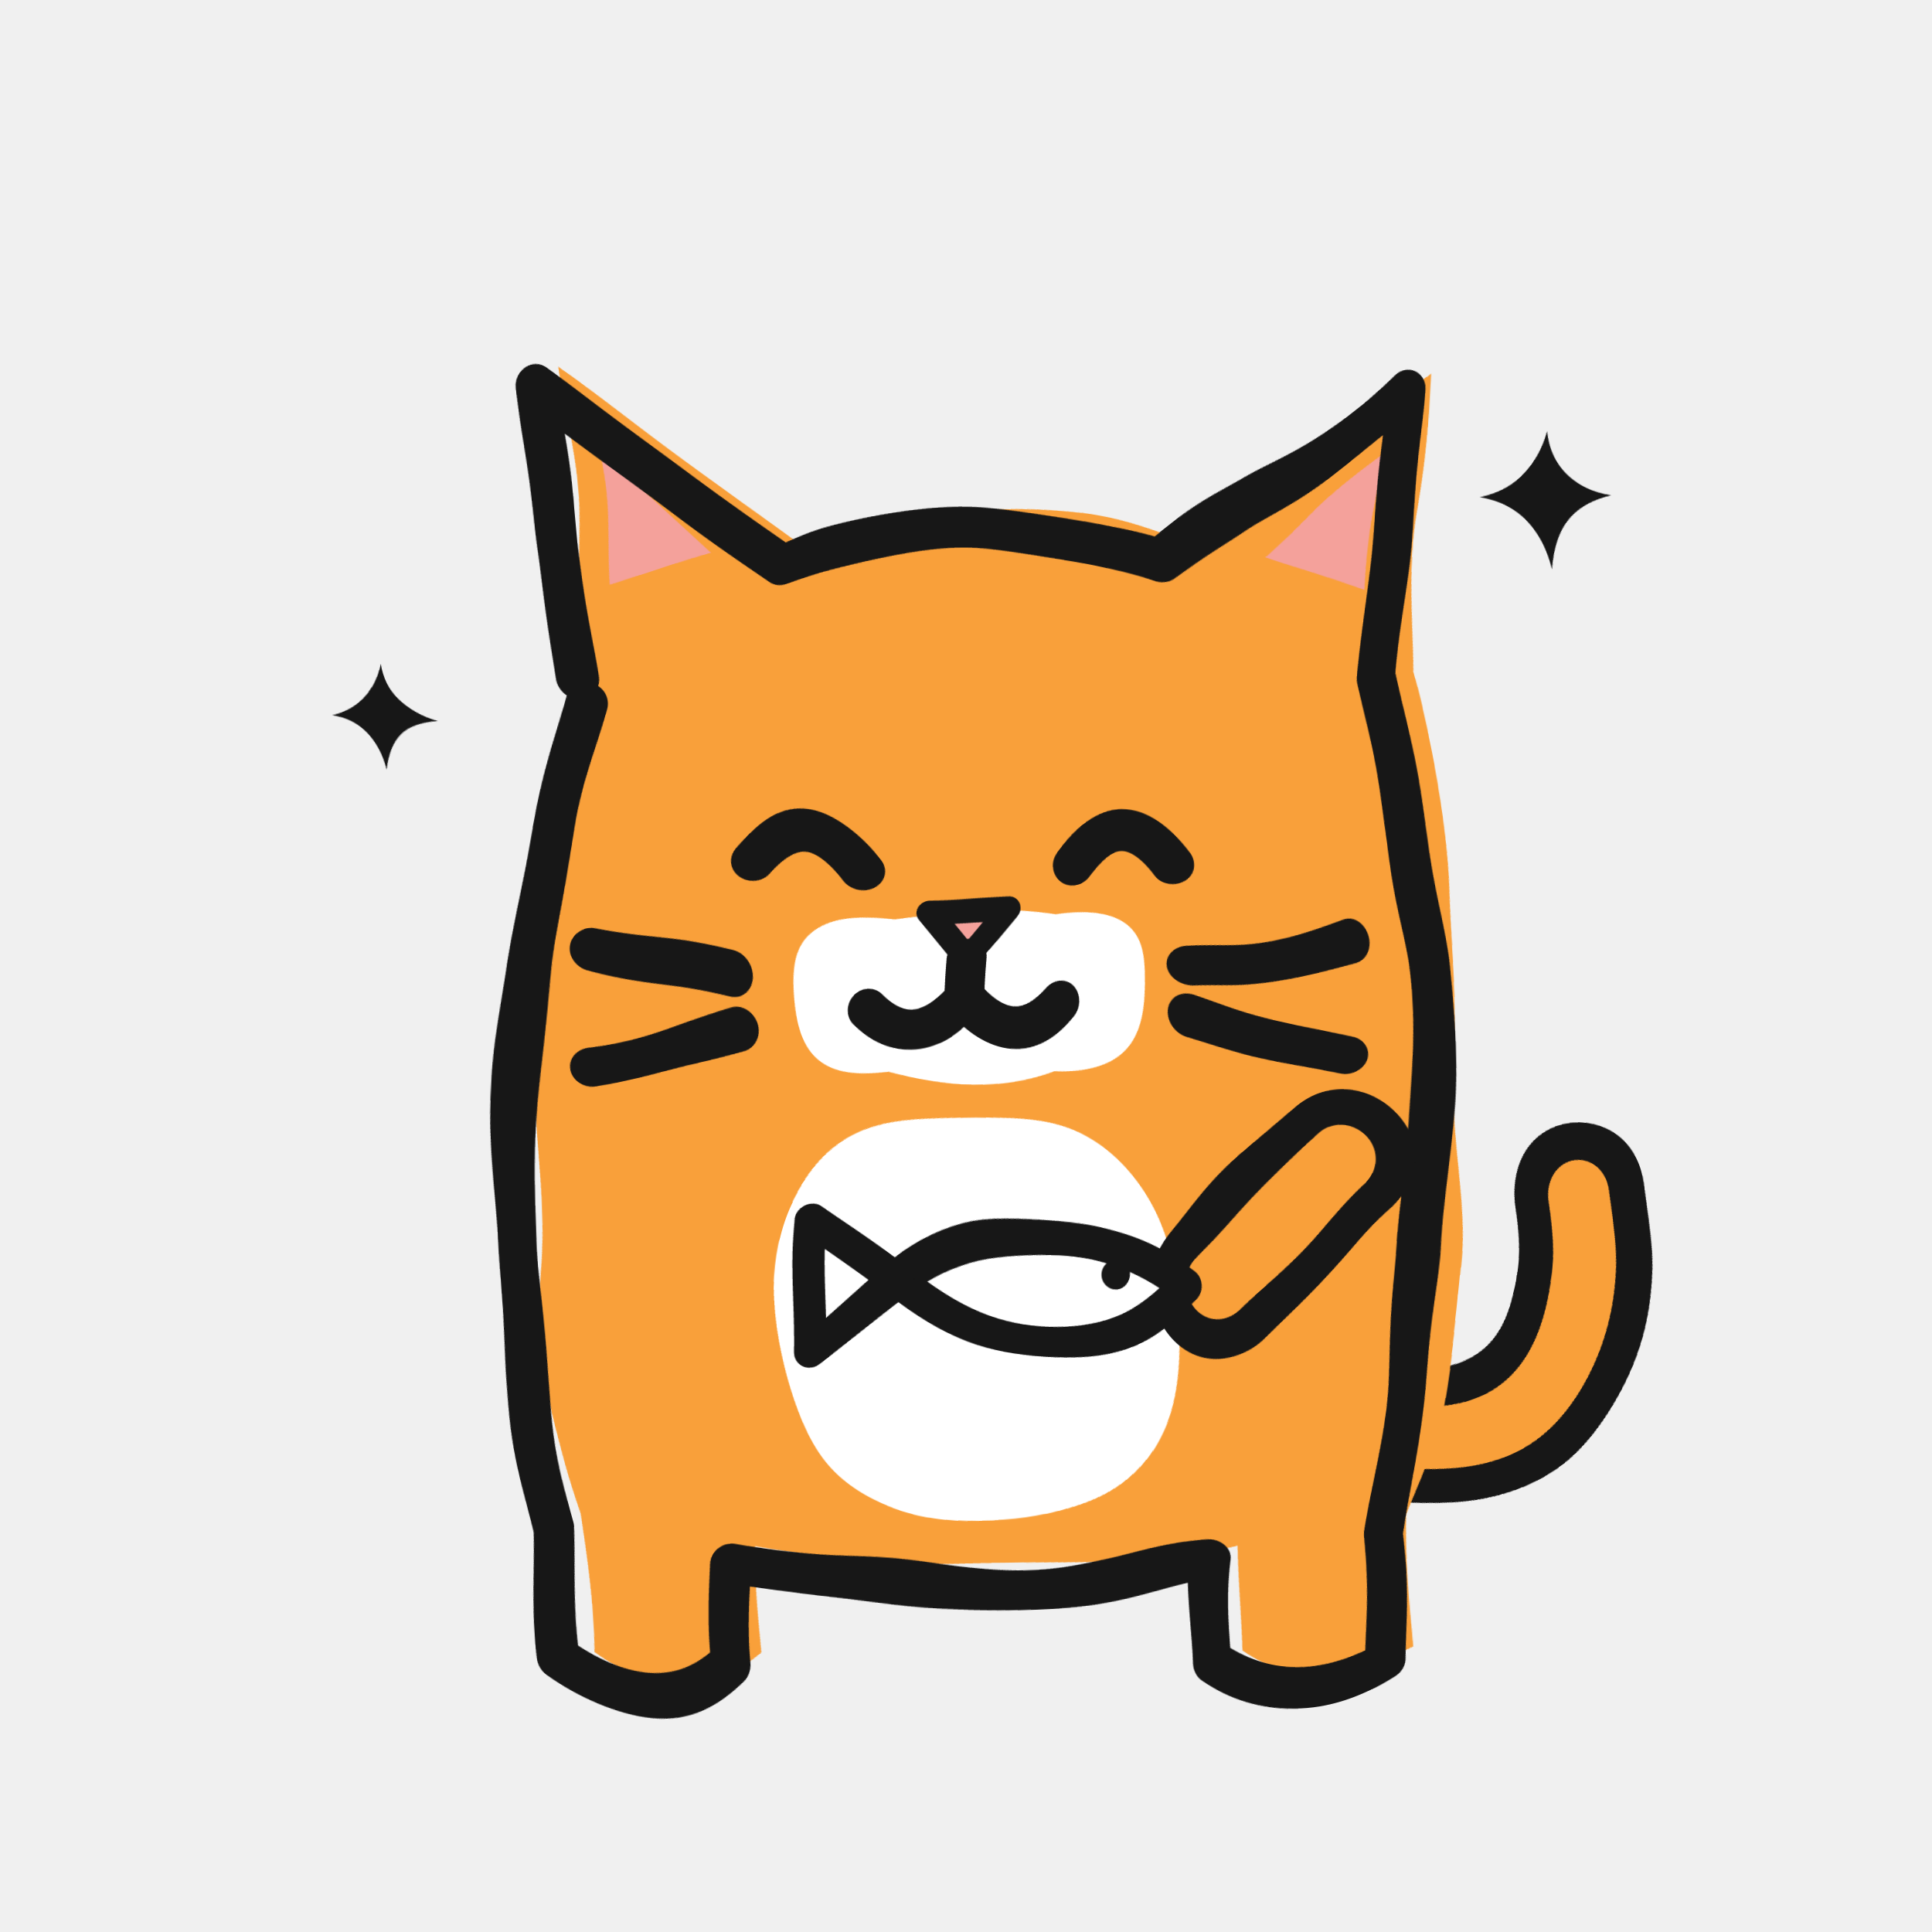
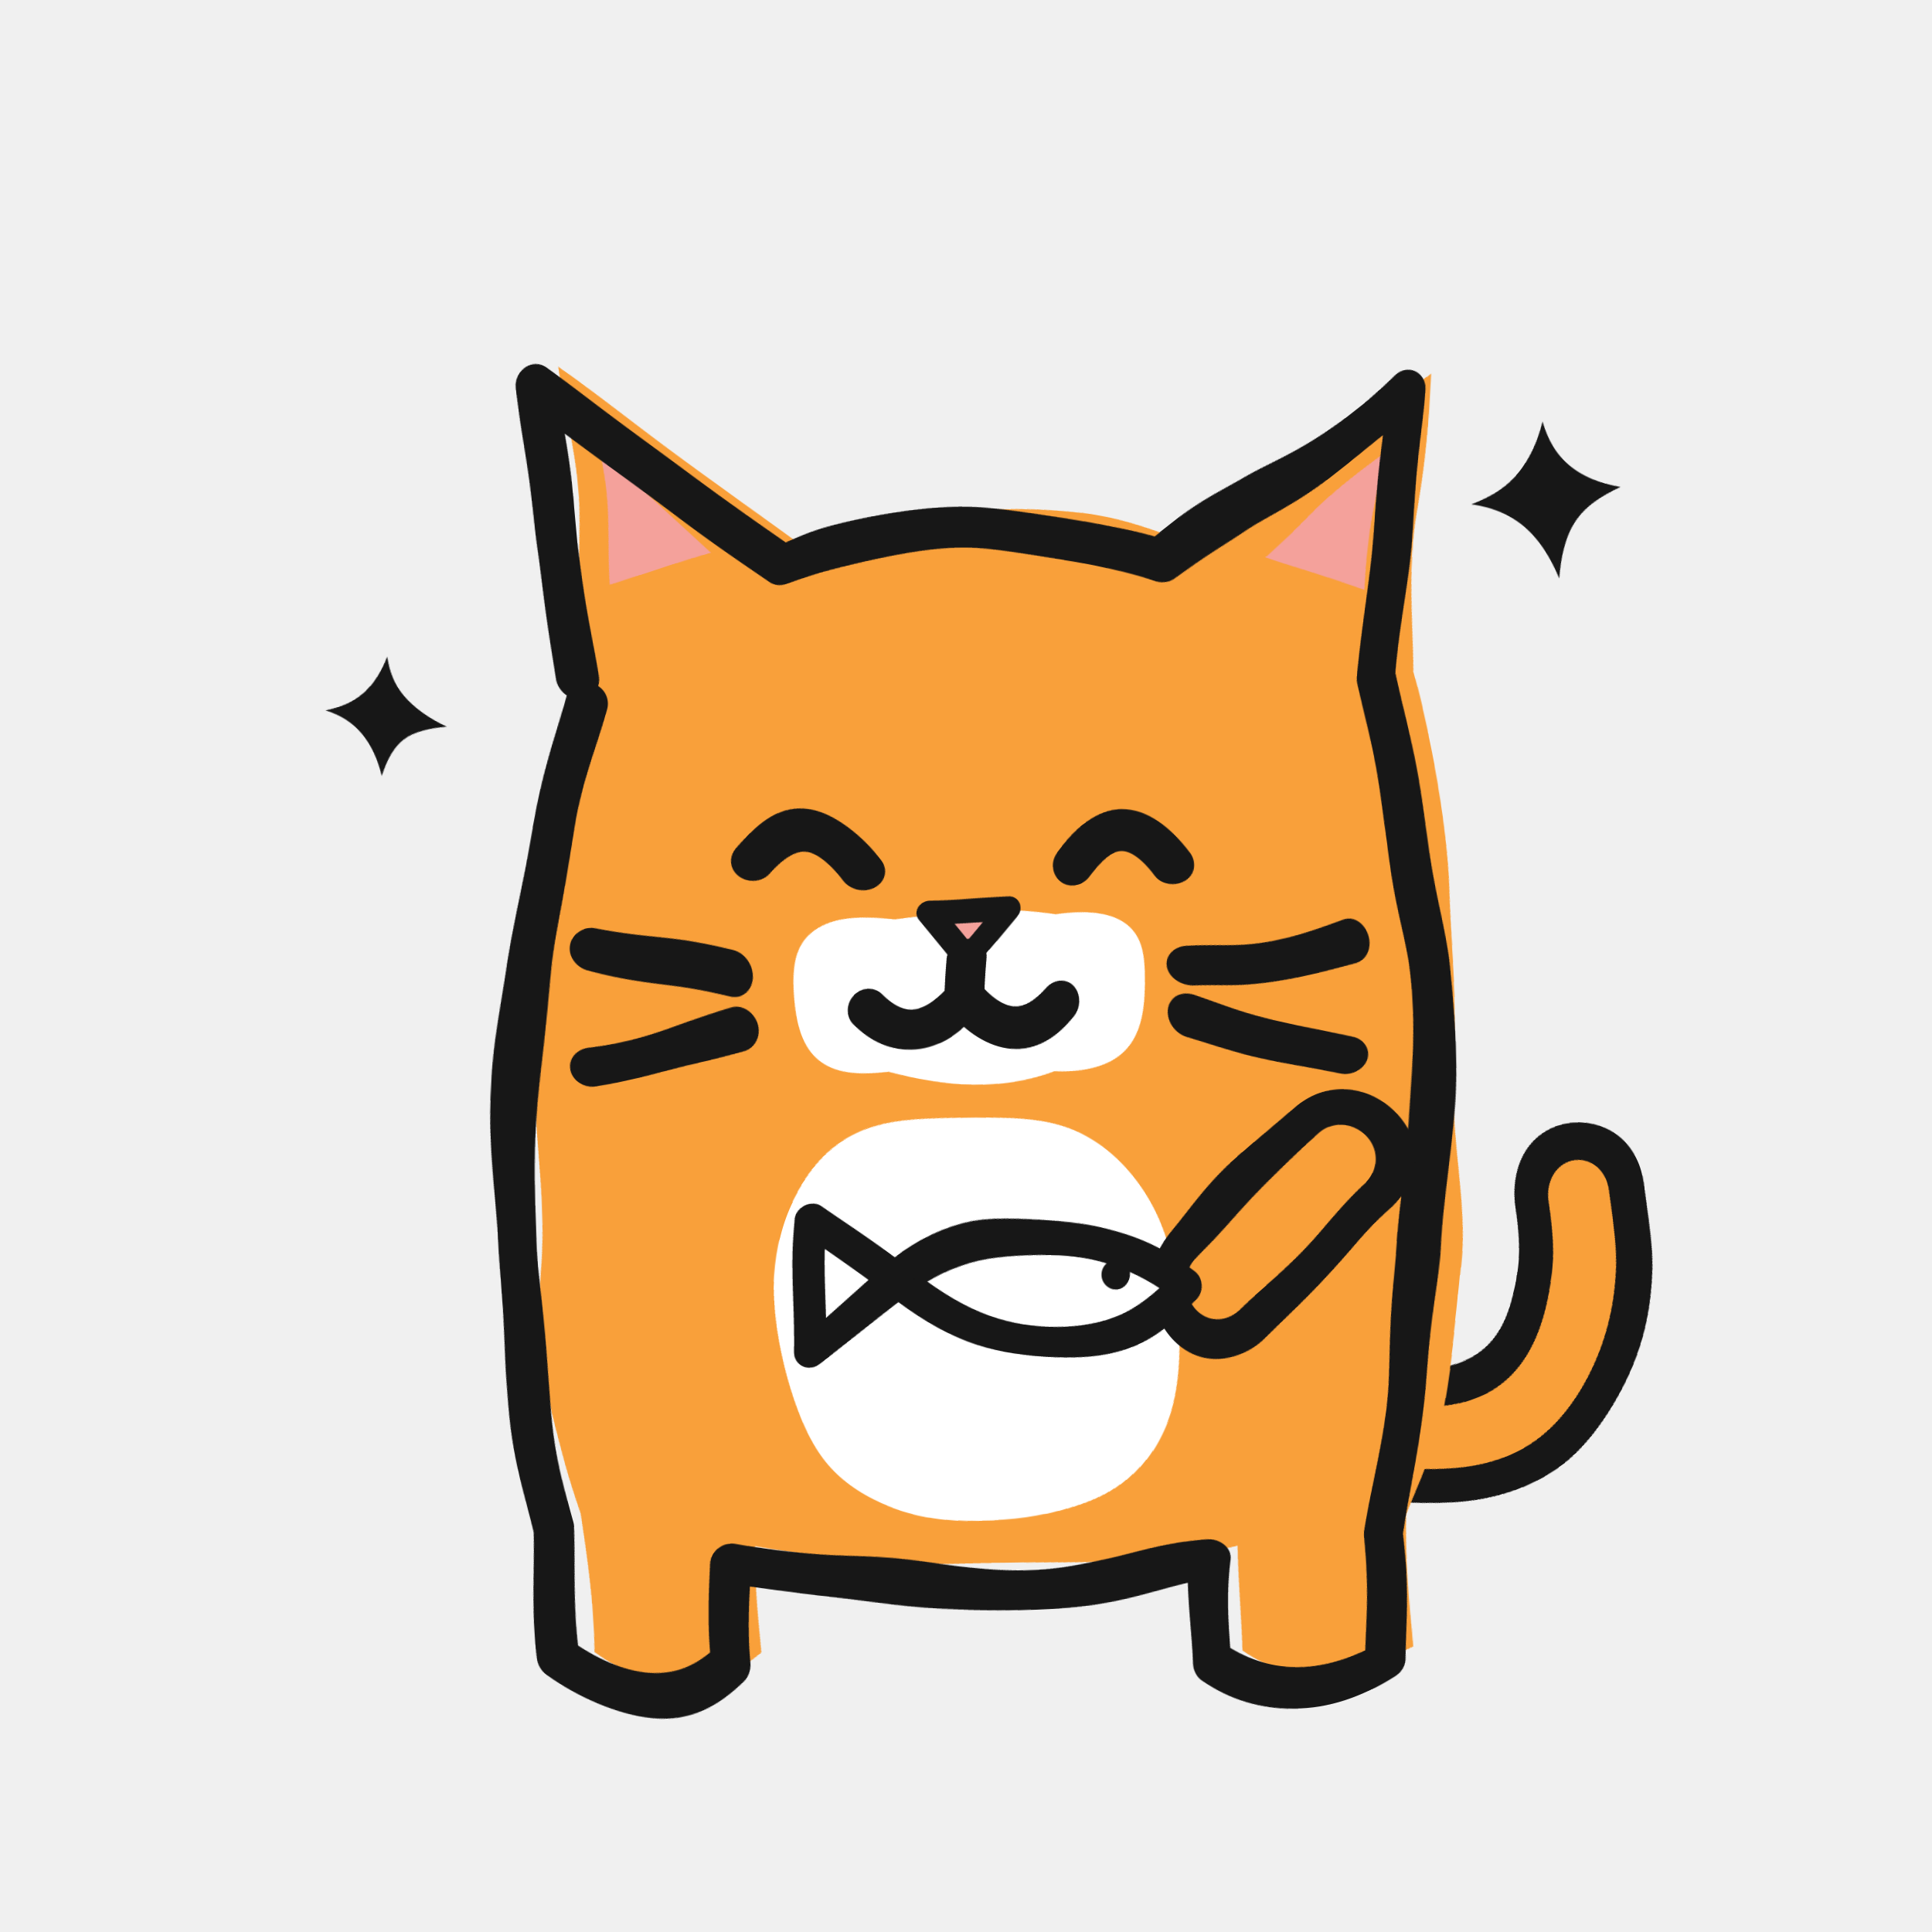
<svg xmlns="http://www.w3.org/2000/svg" viewBox="-16 -16 232 232">
  <defs>
    <filter id="wob-line" x="-10%" y="-10%" width="120%" height="120%">
      <feTurbulence type="fractalNoise" baseFrequency="0.03" numOctaves="2" seed="4" result="n" />
      <feDisplacementMap in="SourceGraphic" in2="n" scale="5" />
    </filter>
    <filter id="wob-fill" x="-10%" y="-10%" width="120%" height="120%">
      <feTurbulence type="fractalNoise" baseFrequency="0.022" numOctaves="2" seed="11" result="n" />
      <feDisplacementMap in="SourceGraphic" in2="n" scale="8" />
    </filter>
    <clipPath id="frame">
      <rect x="-16" y="-16" width="232" height="216" />
    </clipPath>
  </defs>
  <g>
    <g filter="url(#wob-line)" />
    <g transform="">
      <g filter="url(#wob-fill)">
        <path d="M152 156 q24 -2 22 -28" fill="none" stroke="#171717" stroke-width="17" stroke-linecap="round" />
        <path d="M152 156 q24 -2 22 -28" fill="none" stroke="#F9A03A" stroke-width="8" stroke-linecap="round" />
        <path d="M52 64 L49 31 L78 52 Q101 45 124 52 L152 30 L150 66 C159 100 157 140 150 168 L151 184 Q140 191 130 184 L130 172 Q100 177 72 172 L72 184 Q62 191 52 184 L51 168 C43 140 44 100 53 67 Z" fill="#F9A03A" transform="translate(3 -2)" />
        <path d="M56 56 L54 39 L68 52Z M146 56 L148 39 L134 52Z" fill="#F4A19B" transform="translate(2 -1)" />
        <path d="M76 140 Q76 118 100 118 Q124 118 124 142 Q124 166 100 166 Q76 166 76 140Z" fill="#FFFFFF" transform="translate(2 1)" />
      </g>
      <g filter="url(#wob-line)">
        <path d="M52 64 L49 31 L78 52 Q101 45 124 52 L152 30 L150 66 C159 100 157 140 150 168 L151 184 Q140 191 130 184 L130 172 Q100 177 72 172 L72 184 Q62 191 52 184 L51 168 C43 140 44 100 53 67" fill="none" stroke="#171717" stroke-width="5" stroke-linecap="round" stroke-linejoin="round" />
        <path d="M78 104 Q78 94 90 95 Q100 93 110 95 Q122 94 122 104 Q122 115 110 114 Q100 117 90 114 Q78 115 78 104Z" fill="#FFFFFF" transform="translate(1 -1)" />
        <path d="M75 88 q6 -8 12 0 M113 88 q6 -8 12 0" fill="none" stroke="#171717" stroke-width="5" stroke-linecap="round" stroke-linejoin="round" />
        <path d="M95 93 L105 93 L100 99Z" fill="#F4A19B" stroke="#171717" stroke-width="3" stroke-linejoin="round" />
        <path d="M100 99 L100 104 M100 104 q-6 7 -12 1 M100 104 q6 7 12 1" fill="none" stroke="#171717" stroke-width="5" stroke-linecap="round" stroke-linejoin="round" />
        <path d="M72 101 L54 97 M72 107 L54 111 M128 101 L146 97 M128 107 L146 111" fill="none" stroke="#171717" stroke-width="5" stroke-linecap="round" stroke-linejoin="round" />
        <path d="M146 124 L130 138" fill="none" stroke="#171717" stroke-width="17" stroke-linecap="round" />
        <path d="M146 124 L130 138" fill="none" stroke="#F9A03A" stroke-width="8" stroke-linecap="round" />
        <path d="M92 138 q17 -13 34 0 q-17 13 -34 0z" fill="#FFFFFF" stroke="#171717" stroke-width="4" stroke-linejoin="round" stroke-linecap="round" />
        <path d="M92 138 l-11 -8 l0 16z" fill="#FFFFFF" stroke="#171717" stroke-width="4" stroke-linejoin="round" stroke-linecap="round" />
        <circle cx="117" cy="136" r="1.8" fill="#171717" />
      </g>
    </g>
    <g filter="url(#wob-line)">
-       <path transform="translate(170 44) scale(0.8)" d="M0 -10 Q1.5 -1.5 10 0 Q1.5 1.5 0 10 Q-1.5 1.5 -10 0 Q-1.5 -1.5 0 -10Z" fill="#171717" />
-       <path transform="translate(30 70) scale(0.6)" d="M0 -10 Q1.5 -1.5 10 0 Q1.5 1.5 0 10 Q-1.5 1.5 -10 0 Q-1.5 -1.5 0 -10Z" fill="#171717" />
+       <path transform="translate(170 44) scale(0.8) rotate(-6)" d="M0.4 -11.6 C1.9 -5.3 5 -2 11.6 0.1 C5 1.7 1.7 4.8 -0.2 11.3 C-1.8 5 -4.9 1.5 -11.4 -0.2 C-4.7 -1.6 -1.4 -4.7 0.4 -11.6Z" fill="#171717" />
+       <path transform="translate(30 70) scale(0.6) rotate(4)" d="M0.4 -11.6 C1.9 -5.3 5 -2 11.6 0.1 C5 1.7 1.7 4.8 -0.2 11.3 C-1.8 5 -4.9 1.5 -11.4 -0.2 C-4.7 -1.6 -1.4 -4.7 0.4 -11.6Z" fill="#171717" />
    </g>
  </g>
</svg>
